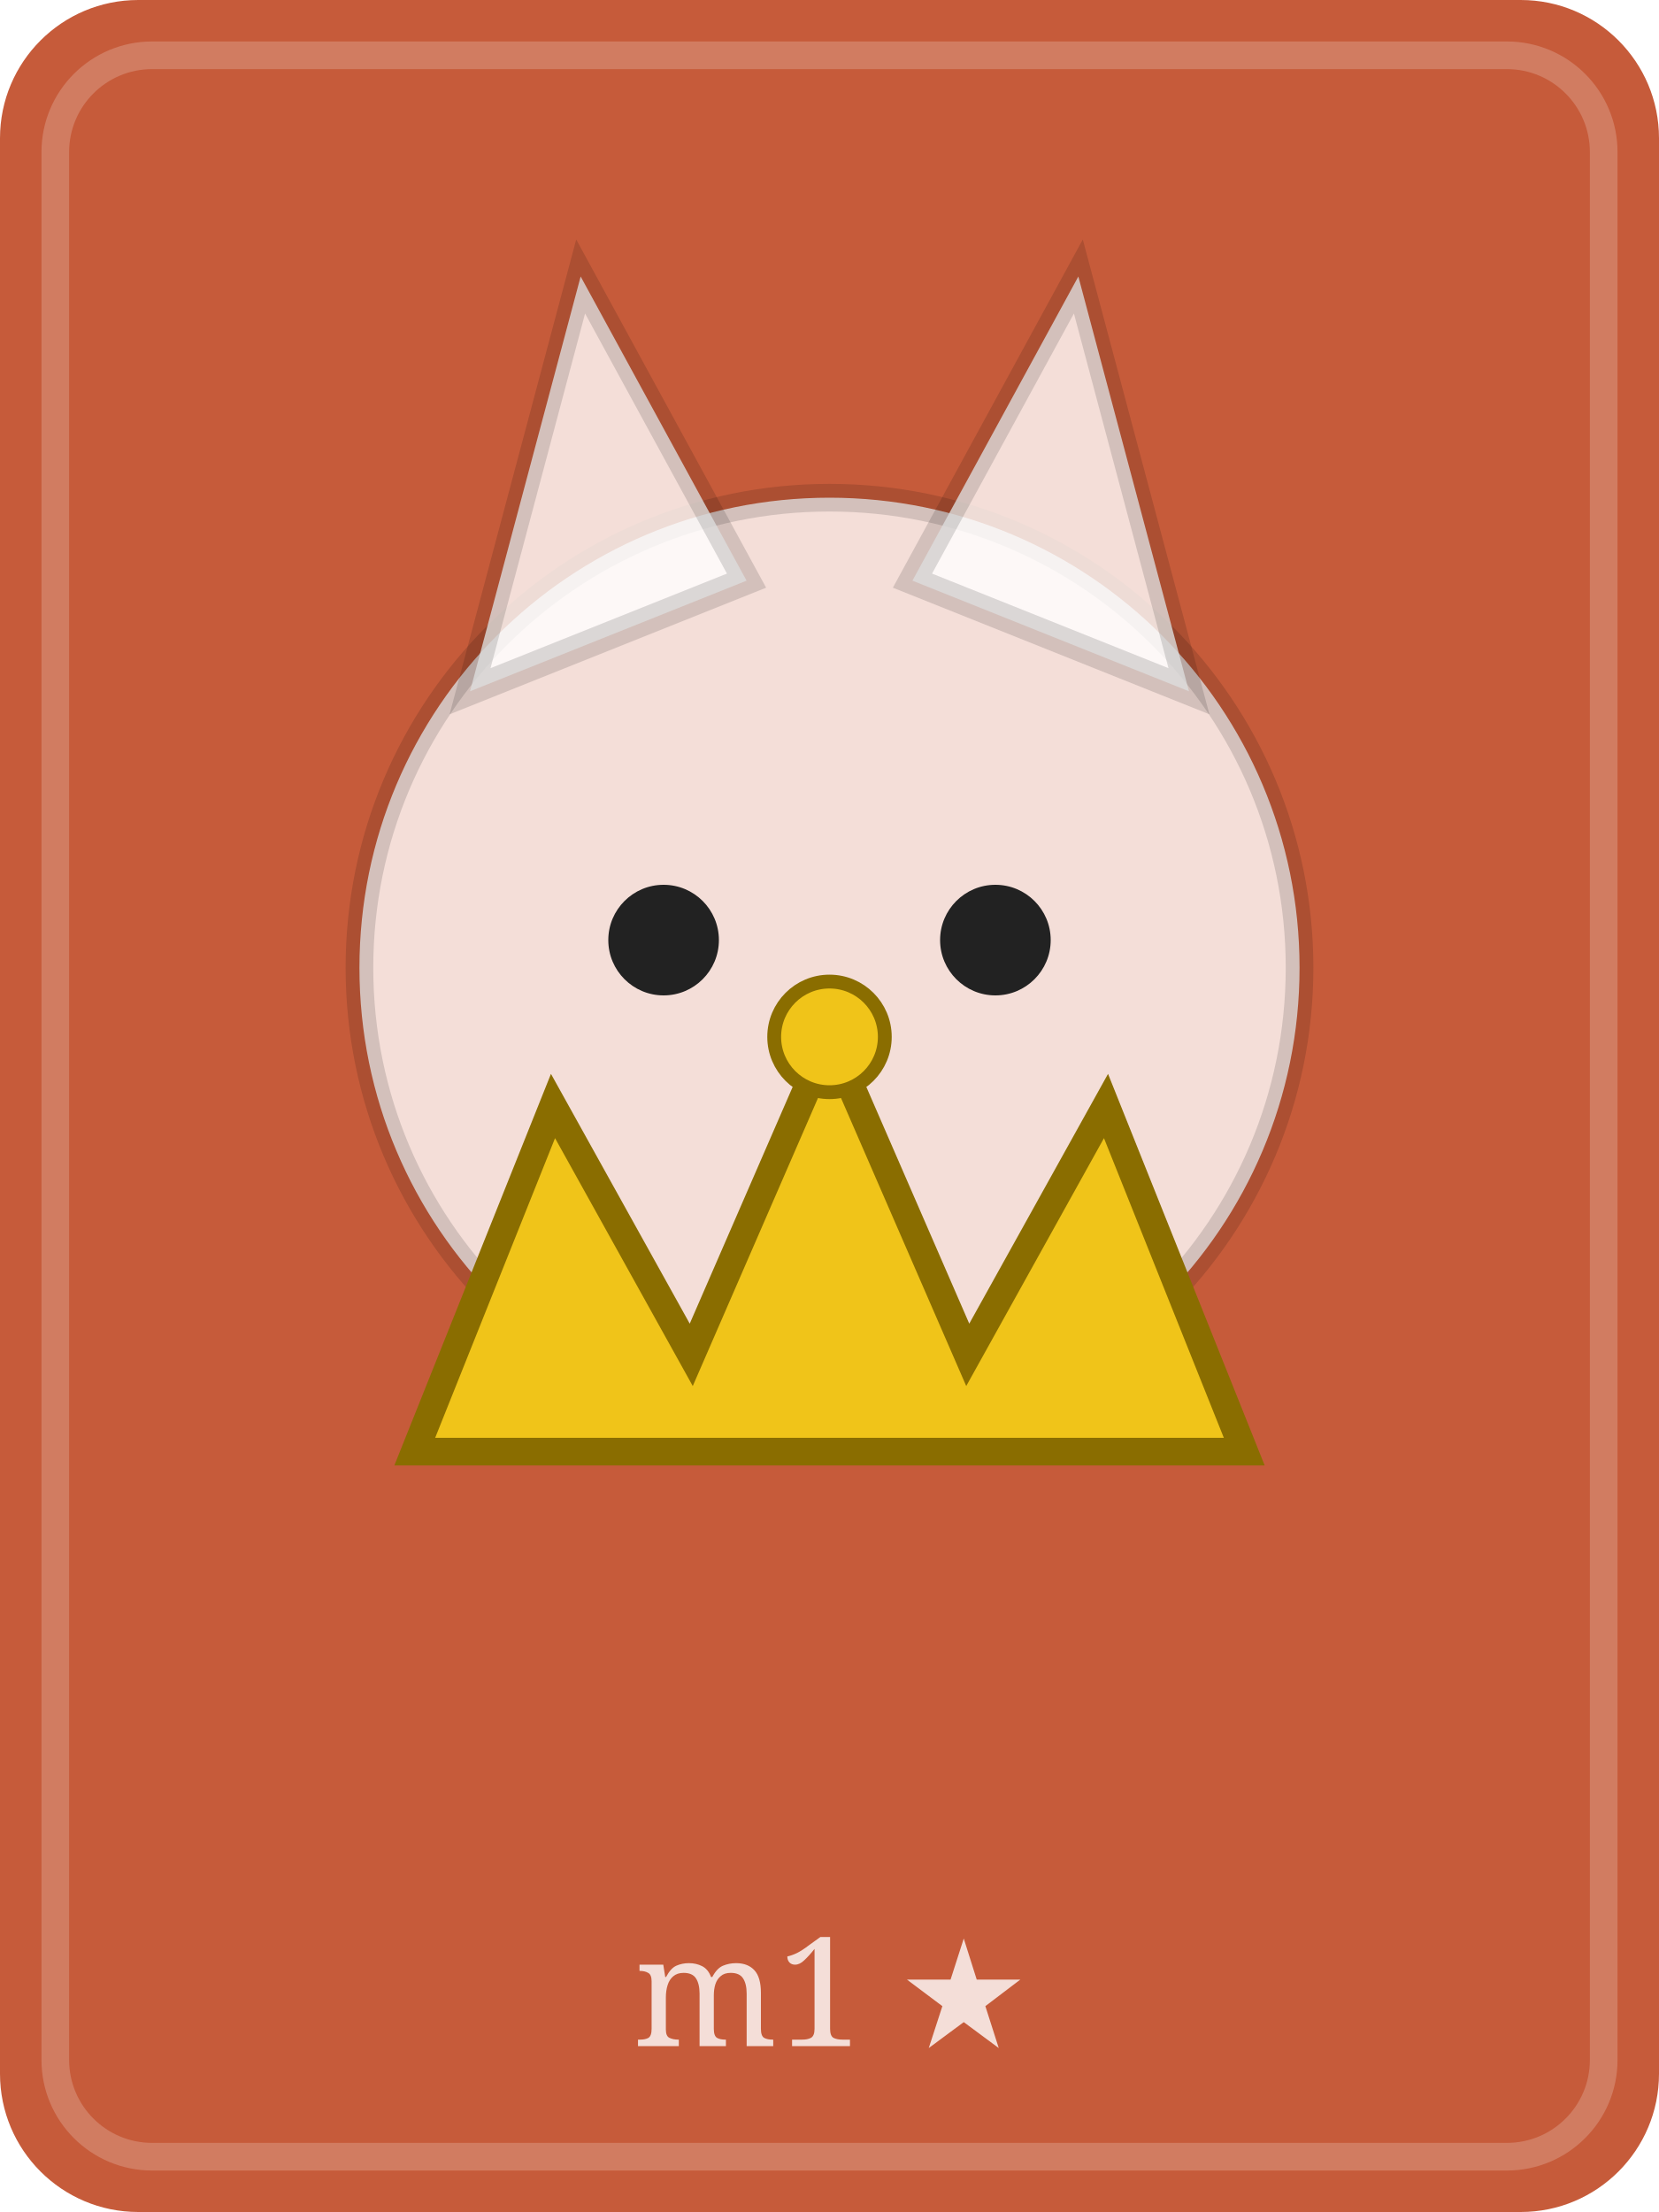
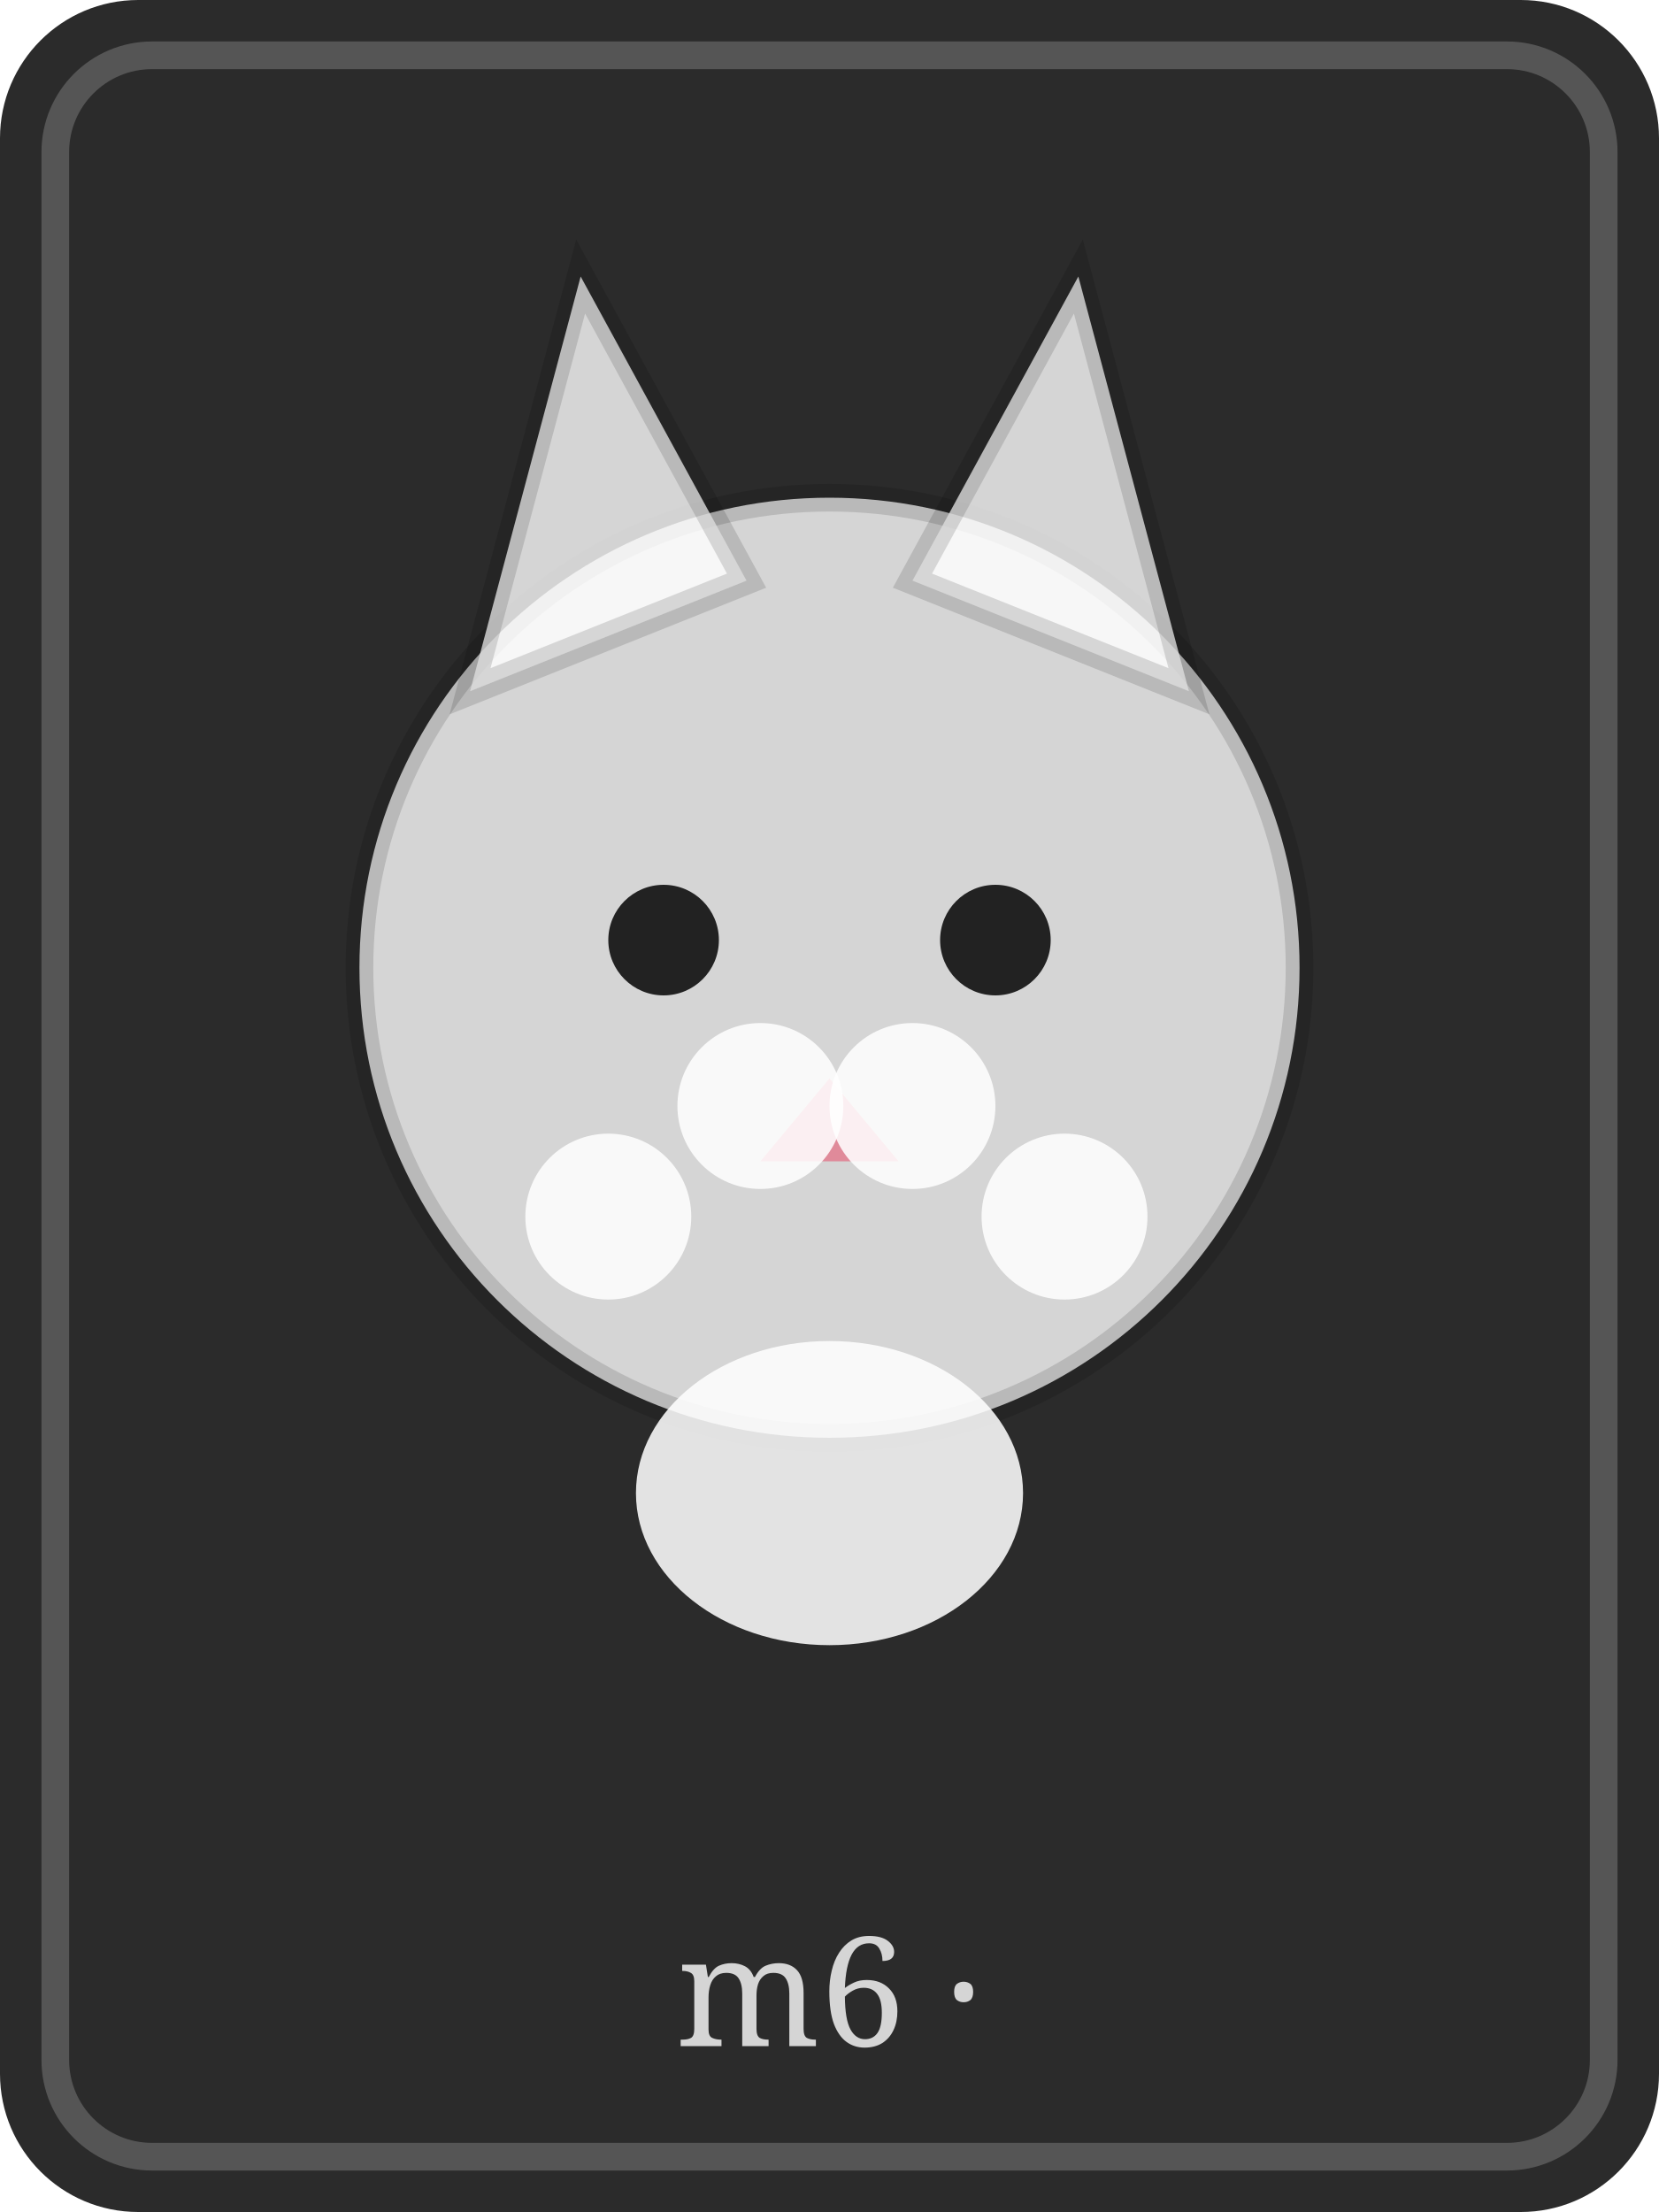
<svg xmlns="http://www.w3.org/2000/svg" viewBox="0 0 120 160">
-   <rect width="120" height="160" rx="10" fill="#c65b3a" />
+   <rect width="120" height="160" rx="10" fill="#2b2b2b" />
  <rect x="4" y="4" width="112" height="152" rx="7" fill="none" stroke="#ffffff33" stroke-width="2" />
  <circle cx="60" cy="70" r="34" fill="#ffffffcc" stroke="#00000022" stroke-width="2" />
  <polygon points="34,50 42,20 54,42" fill="#ffffffcc" stroke="#00000022" stroke-width="2" />
  <polygon points="86,50 78,20 66,42" fill="#ffffffcc" stroke="#00000022" stroke-width="2" />
  <circle cx="48" cy="68" r="4" fill="#222" />
  <circle cx="72" cy="68" r="4" fill="#222" />
  <polygon points="60,78 55,84 65,84" fill="#e08a9a" />
-   <polygon points="30,105 40,80 50,98 60,75 70,98 80,80 90,105" fill="#f0c419" stroke="#8a6d00" stroke-width="2" />
-   <circle cx="60" cy="75" r="4" fill="#f0c419" stroke="#8a6d00" stroke-width="1" />
-   <text x="60" y="148" font-family="Georgia,serif" font-size="11" fill="#ffffffcc" text-anchor="middle">m1 ★</text>
+   <ellipse cx="60" cy="108" rx="14" ry="11" fill="#ffffffdd" />
+   <circle cx="44" cy="88" r="6" fill="#ffffffdd" />
+   <circle cx="55" cy="80" r="6" fill="#ffffffdd" />
+   <circle cx="66" cy="80" r="6" fill="#ffffffdd" />
+   <circle cx="77" cy="88" r="6" fill="#ffffffdd" />
+   <text x="60" y="148" font-family="Georgia,serif" font-size="11" fill="#ffffffcc" text-anchor="middle">m6 ·</text>
</svg>
